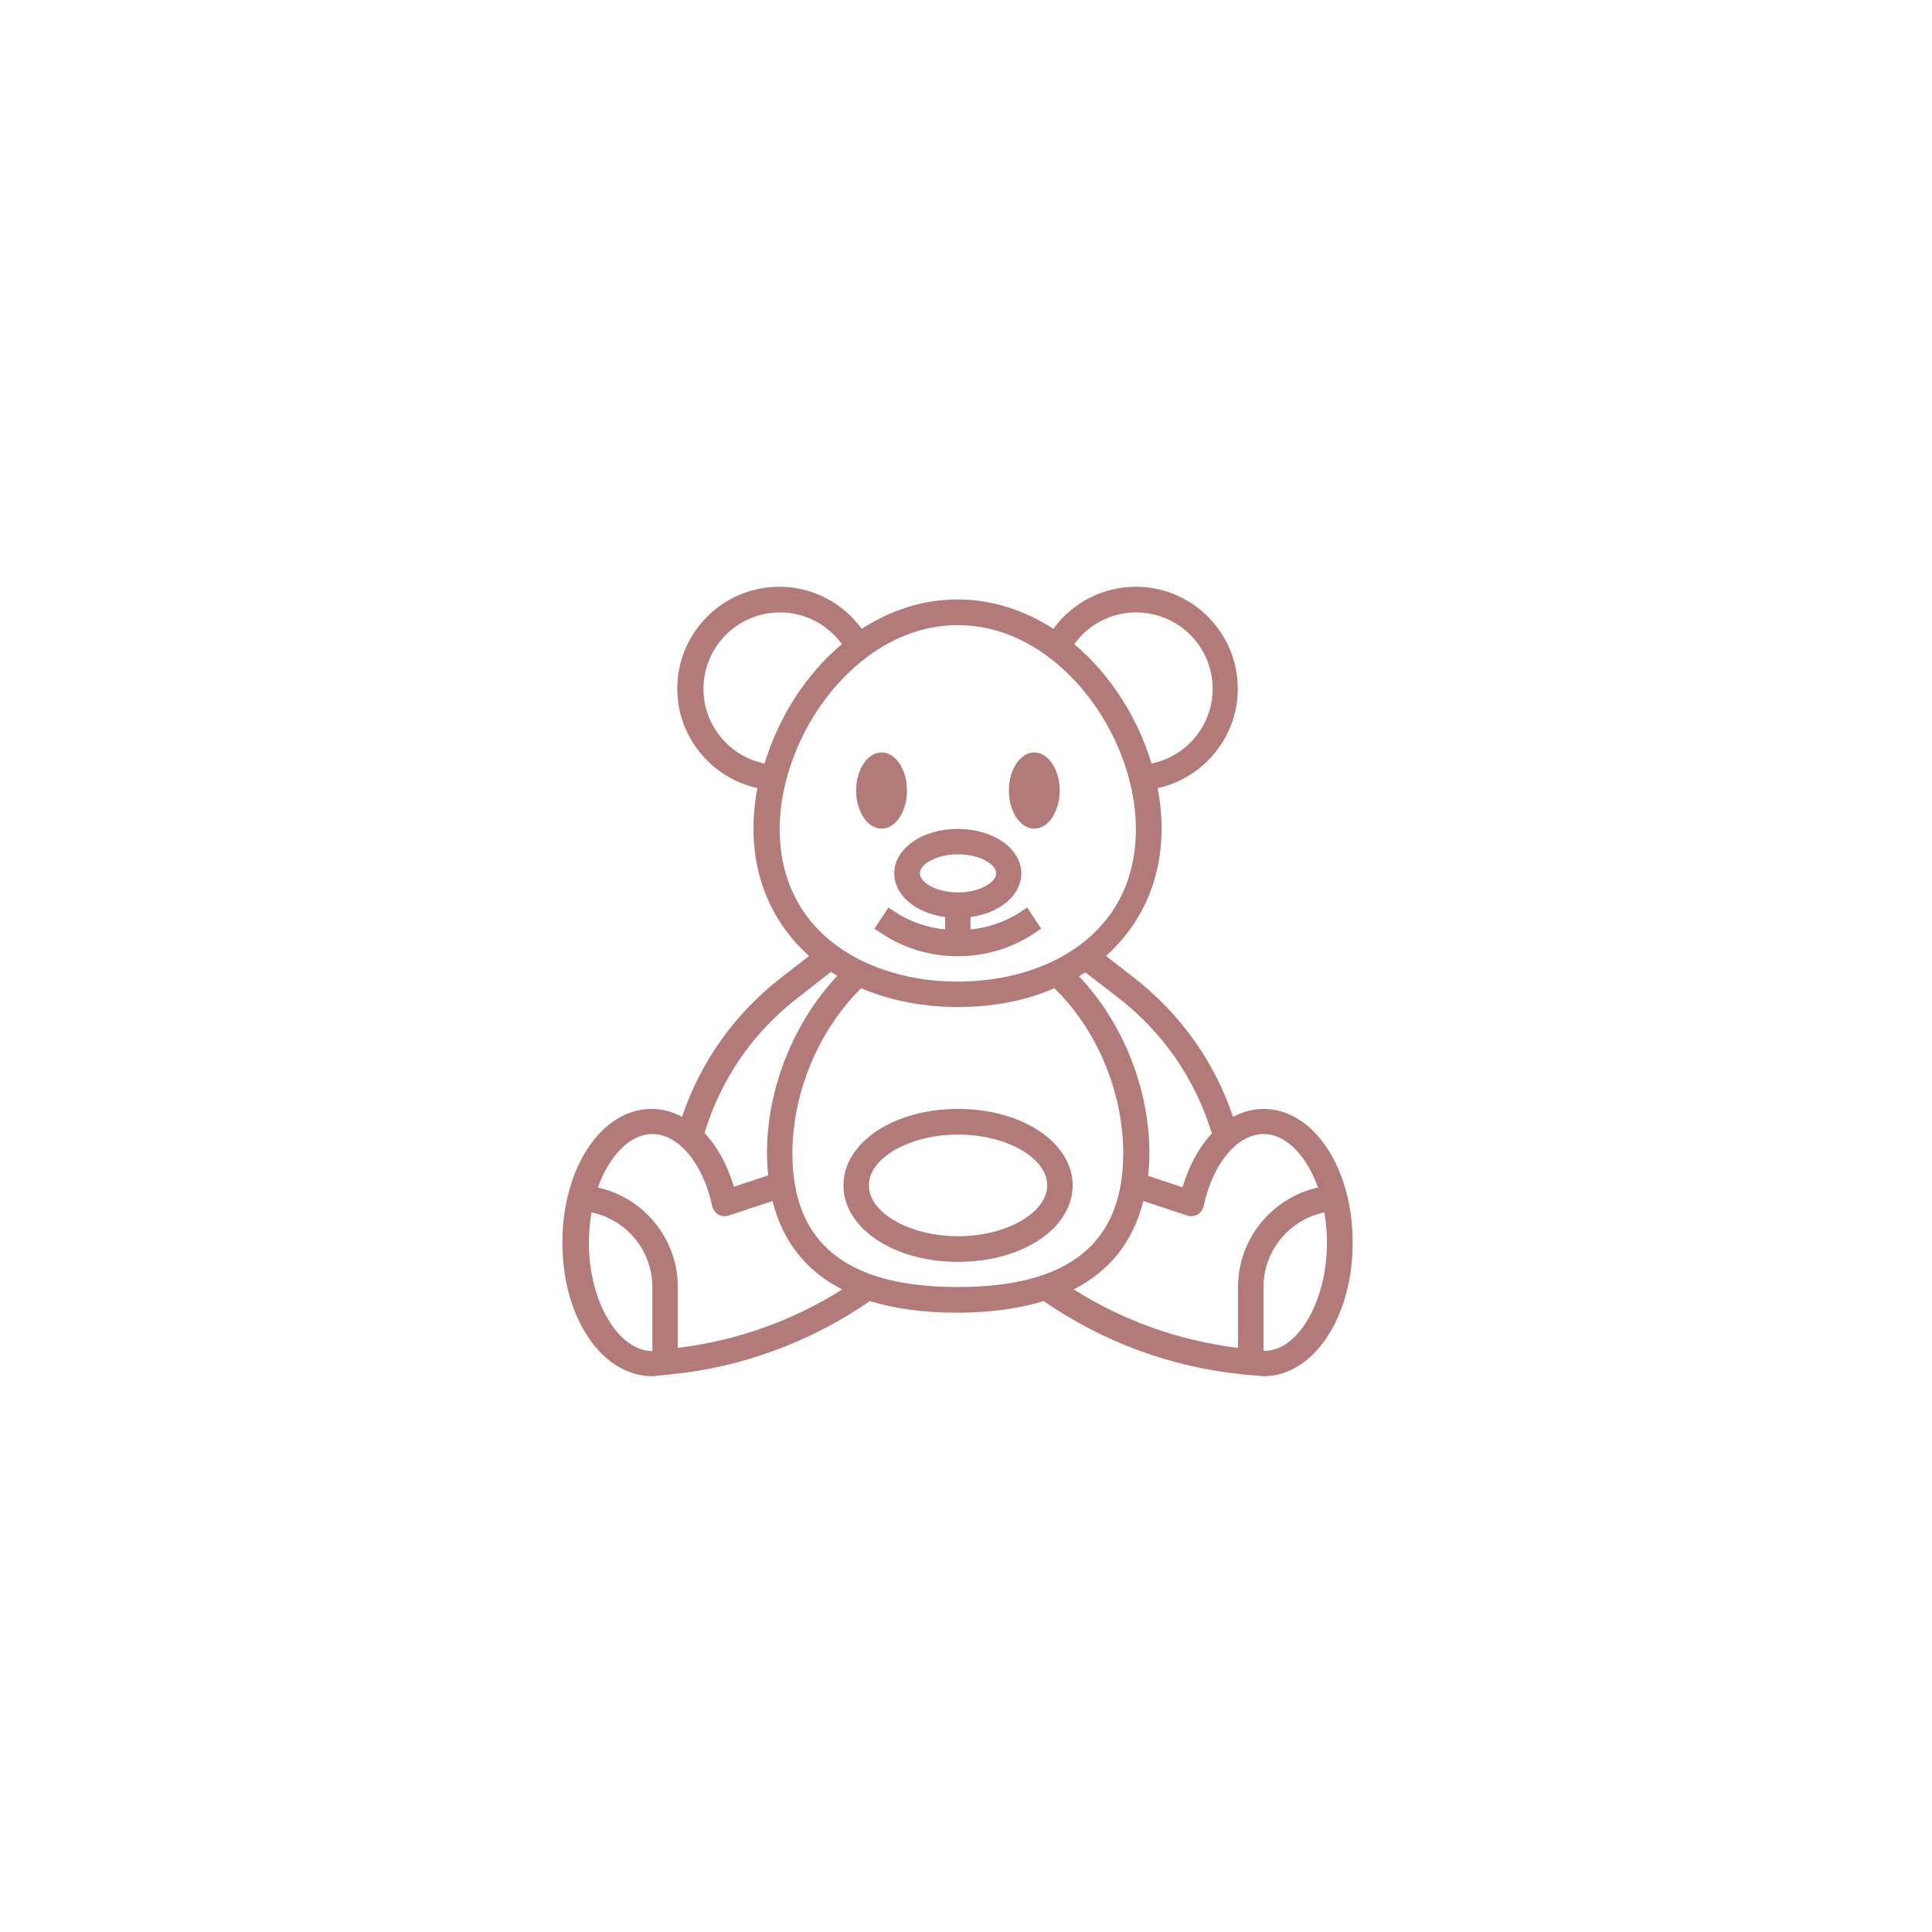
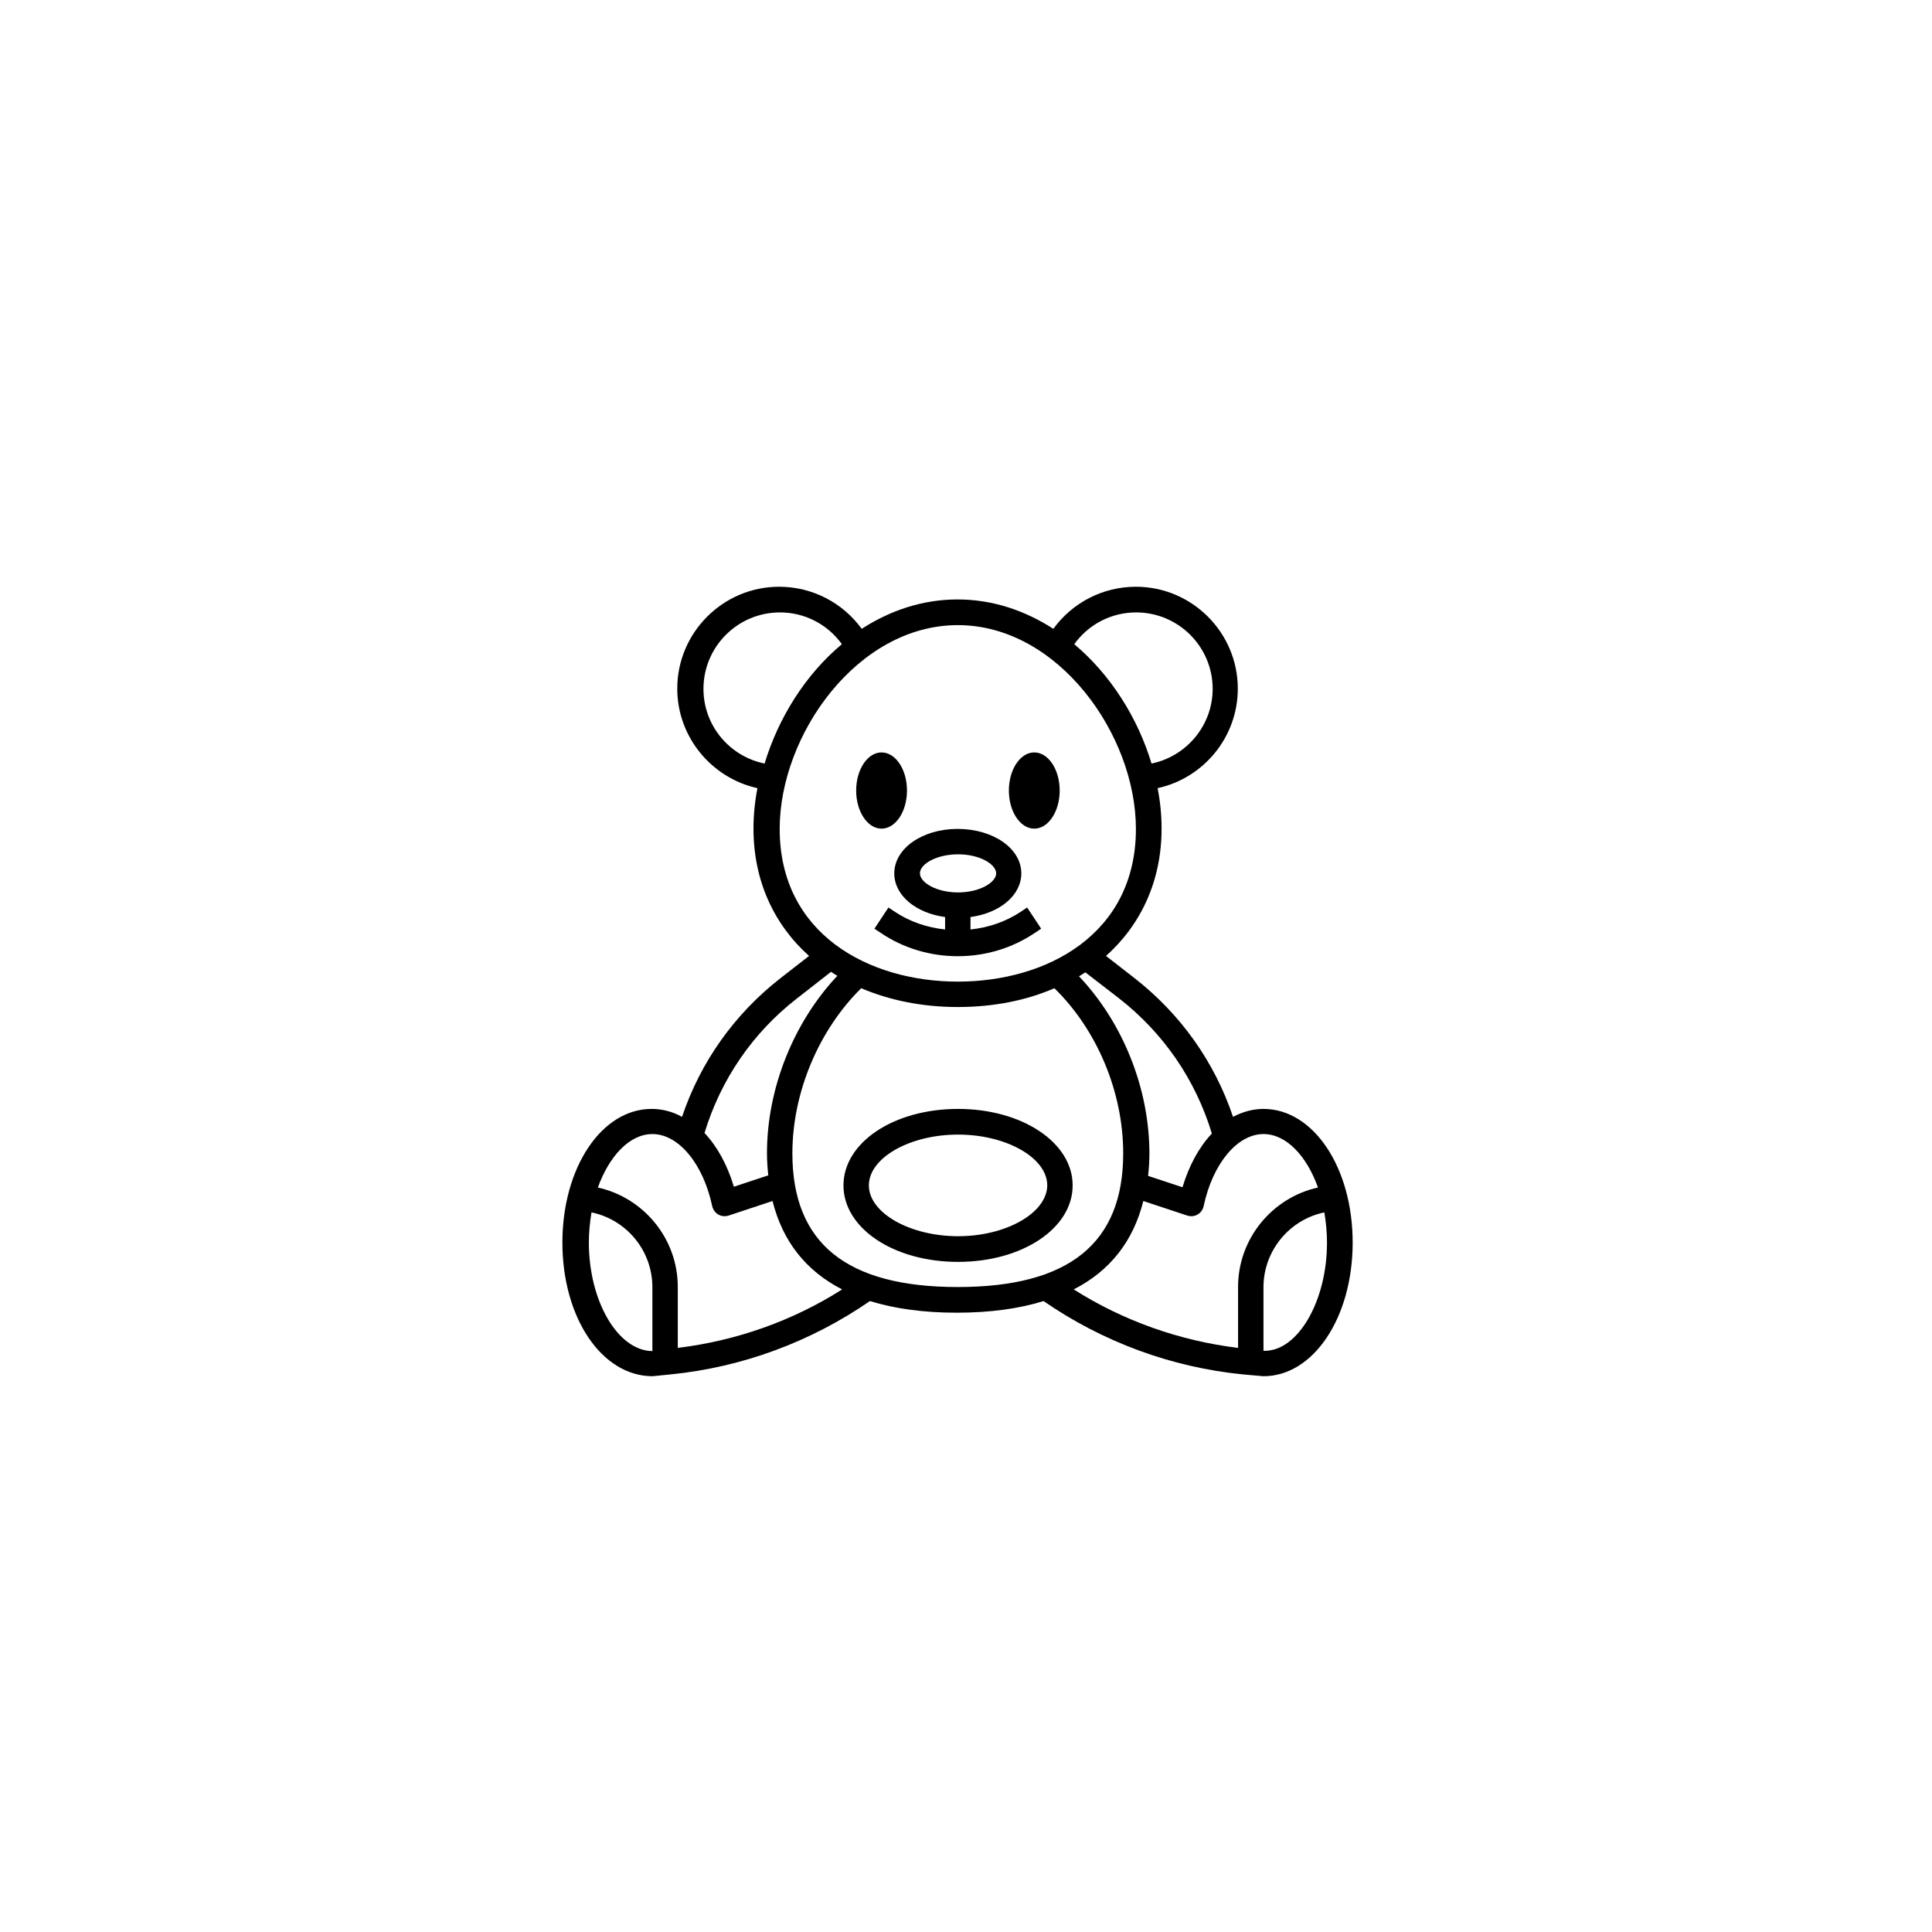
- <svg xmlns="http://www.w3.org/2000/svg" version="1.1" id="Слой_1" x="0px" y="0px" viewBox="0 0 73 73" style="enable-background:new 0 0 73 73;" xml:space="preserve">
-   <style type="text/css">
- 	.st0{fill:#B27A78;}
- </style>
-   <g>
-     <g>
-       <path class="st0" d="M33.79,33c0,0.83,0.81,1.5,1.92,1.65v0.47c-0.67-0.07-1.33-0.29-1.9-0.67l-0.24-0.16l-0.53,0.8l0.24,0.16    c0.86,0.58,1.87,0.88,2.91,0.88s2.05-0.3,2.91-0.88l0.24-0.16l-0.53-0.8l-0.24,0.16c-0.57,0.38-1.23,0.6-1.9,0.67v-0.47    c1.11-0.15,1.92-0.82,1.92-1.65c0-0.94-1.06-1.68-2.41-1.68C34.85,31.32,33.79,32.06,33.79,33z M36.2,32.28    c0.83,0,1.44,0.38,1.44,0.72c0,0.34-0.62,0.72-1.44,0.72c-0.83,0-1.44-0.38-1.44-0.72C34.75,32.66,35.37,32.28,36.2,32.28z" />
-     </g>
-     <g>
-       <ellipse class="st0" cx="33.31" cy="29.87" rx="0.96" ry="1.44" />
-     </g>
-     <g>
-       <ellipse class="st0" cx="39.08" cy="29.87" rx="0.96" ry="1.44" />
-     </g>
-     <g>
-       <path class="st0" d="M47.74,41.9c-0.4,0-0.79,0.11-1.15,0.3c-0.7-2.08-1.98-3.88-3.72-5.24l-1.08-0.84    c1.33-1.19,2.1-2.85,2.1-4.81c0-0.51-0.05-1.02-0.15-1.53c1.74-0.38,3.03-1.93,3.03-3.76c0-2.12-1.73-3.85-3.85-3.85    c-1.25,0-2.4,0.6-3.12,1.59c-1.07-0.69-2.29-1.11-3.62-1.11s-2.55,0.42-3.62,1.11c-0.72-0.99-1.87-1.59-3.12-1.59    c-2.12,0-3.85,1.73-3.85,3.85c0,1.83,1.3,3.38,3.03,3.76c-0.1,0.51-0.15,1.03-0.15,1.53c0,1.96,0.77,3.62,2.1,4.81l-1.08,0.84    c-1.74,1.36-3.02,3.16-3.72,5.24c-0.36-0.2-0.75-0.3-1.15-0.3c-1.89,0-3.37,2.22-3.37,5.05c0,2.83,1.48,5.05,3.41,5.05h0    l0.69-0.07c2.7-0.27,5.29-1.23,7.52-2.77c0.94,0.29,2.03,0.44,3.28,0.44s2.35-0.15,3.28-0.44c2.23,1.54,4.82,2.5,7.52,2.77    L47.74,52c1.89,0,3.37-2.22,3.37-5.05C51.11,44.12,49.63,41.9,47.74,41.9z M42.28,37.72c1.68,1.31,2.89,3.07,3.51,5.11    c-0.48,0.51-0.86,1.2-1.11,2.03l-1.3-0.43c0.03-0.27,0.05-0.55,0.05-0.84c0-2.46-1-4.95-2.66-6.7c0.08-0.05,0.16-0.1,0.24-0.15    L42.28,37.72z M42.93,23.14c1.59,0,2.89,1.29,2.89,2.89c0,1.38-0.99,2.55-2.31,2.82c-0.52-1.73-1.55-3.36-2.92-4.51    C41.13,23.59,41.99,23.14,42.93,23.14z M26.58,26.03c0-1.59,1.29-2.89,2.89-2.89c0.94,0,1.8,0.45,2.34,1.2    c-1.38,1.15-2.4,2.79-2.92,4.51C27.56,28.58,26.58,27.41,26.58,26.03z M29.46,31.32c0-3.56,2.94-7.7,6.73-7.7s6.73,4.14,6.73,7.7    c0,3.99-3.38,5.77-6.73,5.77S29.46,35.3,29.46,31.32z M30.12,37.72l1.28-1c0.08,0.05,0.16,0.11,0.24,0.15    c-1.65,1.75-2.66,4.25-2.66,6.7c0,0.29,0.02,0.57,0.05,0.84l-1.3,0.43c-0.25-0.83-0.63-1.52-1.11-2.03    C27.23,40.8,28.43,39.03,30.12,37.72z M22.25,46.95c0-0.4,0.04-0.78,0.1-1.14c1.31,0.27,2.3,1.43,2.3,2.83v2.41    C23.35,51.04,22.25,49.17,22.25,46.95z M25.61,50.93v-2.3c0-1.84-1.3-3.38-3.02-3.76c0.43-1.19,1.2-2.02,2.06-2.02    c0.99,0,1.92,1.12,2.26,2.72c0.03,0.13,0.11,0.25,0.23,0.32c0.12,0.07,0.26,0.08,0.39,0.04l1.66-0.55    c0.38,1.52,1.26,2.64,2.63,3.34C29.95,49.91,27.82,50.66,25.61,50.93z M29.94,43.58c0-2.31,1-4.66,2.6-6.24    c1.06,0.45,2.29,0.71,3.65,0.71c1.36,0,2.59-0.25,3.65-0.71c1.61,1.57,2.6,3.92,2.6,6.24c0,3.4-2.05,5.05-6.25,5.05    S29.94,46.98,29.94,43.58z M43.2,45.38l1.66,0.55c0.13,0.04,0.27,0.03,0.39-0.04s0.2-0.18,0.23-0.32c0.34-1.6,1.27-2.72,2.26-2.72    c0.86,0,1.63,0.82,2.06,2.02c-1.72,0.38-3.02,1.92-3.02,3.76v2.3c-2.21-0.27-4.33-1.02-6.21-2.21    C41.94,48.02,42.82,46.9,43.2,45.38L43.2,45.38z M47.79,51.04l-0.05,0v-2.4c0-1.39,0.99-2.56,2.3-2.83    c0.06,0.36,0.1,0.75,0.1,1.14C50.14,49.17,49.04,51.04,47.79,51.04z" />
-     </g>
-     <g>
-       <path class="st0" d="M36.2,41.9c-2.43,0-4.33,1.27-4.33,2.89s1.9,2.89,4.33,2.89s4.33-1.27,4.33-2.89S38.62,41.9,36.2,41.9z     M36.2,46.71c-1.82,0-3.37-0.88-3.37-1.92c0-1.04,1.54-1.92,3.37-1.92s3.37,0.88,3.37,1.92C39.56,45.83,38.02,46.71,36.2,46.71z" />
-     </g>
-   </g>
+ <svg xmlns="http://www.w3.org/2000/svg" width="73" height="73" viewBox="0 0 73 73" fill="none">
+   <path fill-rule="evenodd" clip-rule="evenodd" d="M47.74 41.9C47.34 41.9 46.95 42.01 46.59 42.2C45.89 40.12 44.61 38.32 42.87 36.96L41.79 36.12C43.12 34.93 43.89 33.27 43.89 31.31C43.89 30.8 43.84 30.29 43.74 29.78C45.48 29.4 46.77 27.85 46.77 26.02C46.77 23.9 45.04 22.17 42.92 22.17C41.67 22.17 40.52 22.77 39.8 23.76C38.73 23.07 37.51 22.65 36.18 22.65C34.85 22.65 33.63 23.07 32.56 23.76C31.84 22.77 30.69 22.17 29.44 22.17C27.32 22.17 25.59 23.9 25.59 26.02C25.59 27.85 26.89 29.4 28.62 29.78C28.52 30.29 28.47 30.81 28.47 31.31C28.47 33.27 29.24 34.93 30.57 36.12L29.49 36.96C27.75 38.32 26.47 40.12 25.77 42.2C25.41 42 25.02 41.9 24.62 41.9C22.73 41.9 21.25 44.12 21.25 46.95C21.25 49.78 22.73 52 24.66 52L25.35 51.93C28.05 51.66 30.64 50.7 32.87 49.16C33.81 49.45 34.9 49.6 36.15 49.6C37.4 49.6 38.5 49.45 39.43 49.16C41.66 50.7 44.25 51.66 46.95 51.93L47.74 52C49.63 52 51.11 49.78 51.11 46.95C51.11 44.12 49.63 41.9 47.74 41.9ZM42.28 37.72C43.96 39.03 45.17 40.79 45.79 42.83C45.31 43.34 44.93 44.03 44.68 44.86L43.38 44.43C43.41 44.16 43.43 43.88 43.43 43.59C43.43 41.13 42.43 38.64 40.77 36.89L41.01 36.74L42.28 37.72ZM42.93 23.14C44.52 23.14 45.82 24.43 45.82 26.03C45.82 27.41 44.83 28.58 43.51 28.85C42.99 27.12 41.96 25.49 40.59 24.34C41.13 23.59 41.99 23.14 42.93 23.14ZM26.58 26.03C26.58 24.44 27.87 23.14 29.47 23.14C30.41 23.14 31.27 23.59 31.81 24.34C30.43 25.49 29.41 27.13 28.89 28.85C27.56 28.58 26.58 27.41 26.58 26.03ZM29.46 31.32C29.46 27.76 32.4 23.62 36.19 23.62C39.98 23.62 42.92 27.76 42.92 31.32C42.92 35.31 39.54 37.09 36.19 37.09C32.84 37.09 29.46 35.3 29.46 31.32ZM30.12 37.72L31.4 36.72C31.427 36.737 31.453 36.754 31.48 36.772C31.533 36.808 31.587 36.843 31.64 36.87C29.99 38.62 28.98 41.12 28.98 43.57C28.98 43.86 29 44.14 29.03 44.41L27.73 44.84C27.48 44.01 27.1 43.32 26.62 42.81C27.23 40.8 28.43 39.03 30.12 37.72ZM22.25 46.95C22.25 46.55 22.29 46.17 22.35 45.81C23.66 46.08 24.65 47.24 24.65 48.64V51.05C23.35 51.04 22.25 49.17 22.25 46.95ZM25.61 50.93V48.63C25.61 46.79 24.31 45.25 22.59 44.87C23.02 43.68 23.79 42.85 24.65 42.85C25.64 42.85 26.57 43.97 26.91 45.57C26.94 45.7 27.02 45.82 27.14 45.89C27.26 45.96 27.4 45.97 27.53 45.93L29.19 45.38C29.57 46.9 30.45 48.02 31.82 48.72C29.95 49.91 27.82 50.66 25.61 50.93ZM29.94 43.58C29.94 41.27 30.94 38.92 32.54 37.34C33.6 37.79 34.83 38.05 36.19 38.05C37.55 38.05 38.78 37.8 39.84 37.34C41.45 38.91 42.44 41.26 42.44 43.58C42.44 46.98 40.39 48.63 36.19 48.63C31.99 48.63 29.94 46.98 29.94 43.58ZM43.2 45.38L44.86 45.93C44.99 45.97 45.13 45.96 45.25 45.89C45.37 45.82 45.45 45.71 45.48 45.57C45.82 43.97 46.75 42.85 47.74 42.85C48.6 42.85 49.37 43.67 49.8 44.87C48.08 45.25 46.78 46.79 46.78 48.63V50.93C44.57 50.66 42.45 49.91 40.57 48.72C41.94 48.02 42.82 46.9 43.2 45.38ZM47.79 51.04H47.74V48.64C47.74 47.25 48.73 46.08 50.04 45.81C50.1 46.17 50.14 46.56 50.14 46.95C50.14 49.17 49.04 51.04 47.79 51.04ZM33.31 31.31C33.84 31.31 34.27 30.665 34.27 29.87C34.27 29.075 33.84 28.43 33.31 28.43C32.78 28.43 32.35 29.075 32.35 29.87C32.35 30.665 32.78 31.31 33.31 31.31ZM33.79 33C33.79 33.83 34.6 34.5 35.71 34.65V35.12C35.04 35.05 34.38 34.83 33.81 34.45L33.57 34.29L33.04 35.09L33.28 35.25C34.14 35.83 35.15 36.13 36.19 36.13C37.23 36.13 38.24 35.83 39.1 35.25L39.34 35.09L38.81 34.29L38.57 34.45C38 34.83 37.34 35.05 36.67 35.12V34.65C37.78 34.5 38.59 33.83 38.59 33C38.59 32.06 37.53 31.32 36.18 31.32C34.85 31.32 33.79 32.06 33.79 33ZM36.2 32.28C37.03 32.28 37.64 32.66 37.64 33C37.64 33.34 37.02 33.72 36.2 33.72C35.37 33.72 34.76 33.34 34.76 33C34.75 32.66 35.37 32.28 36.2 32.28ZM40.04 29.87C40.04 30.665 39.61 31.31 39.08 31.31C38.55 31.31 38.12 30.665 38.12 29.87C38.12 29.075 38.55 28.43 39.08 28.43C39.61 28.43 40.04 29.075 40.04 29.87ZM31.87 44.79C31.87 43.17 33.77 41.9 36.2 41.9C38.62 41.9 40.53 43.17 40.53 44.79C40.53 46.41 38.63 47.68 36.2 47.68C33.77 47.68 31.87 46.41 31.87 44.79ZM32.83 44.79C32.83 45.83 34.38 46.71 36.2 46.71C38.02 46.71 39.56 45.83 39.57 44.79C39.57 43.75 38.03 42.87 36.2 42.87C34.37 42.87 32.83 43.75 32.83 44.79Z" fill="currentColor" />
</svg>
